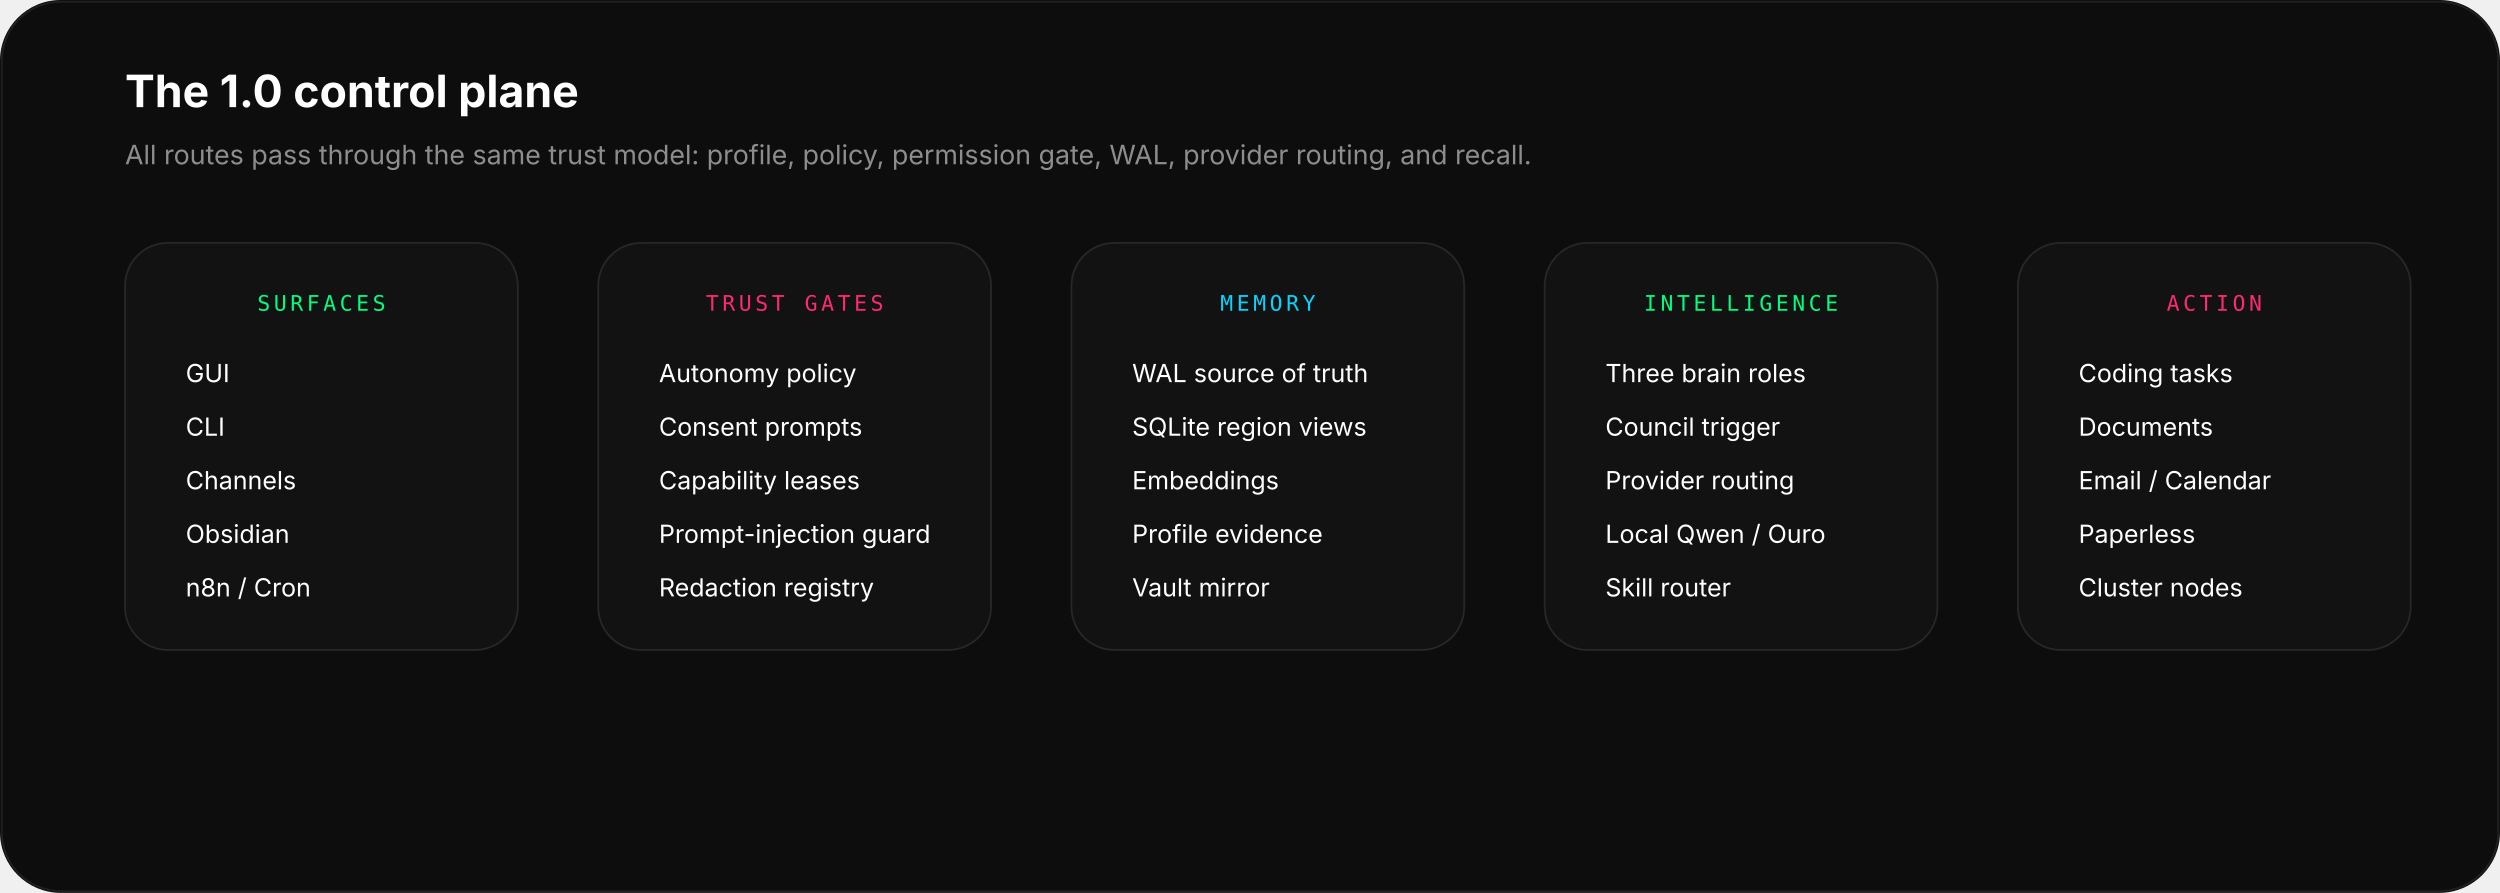
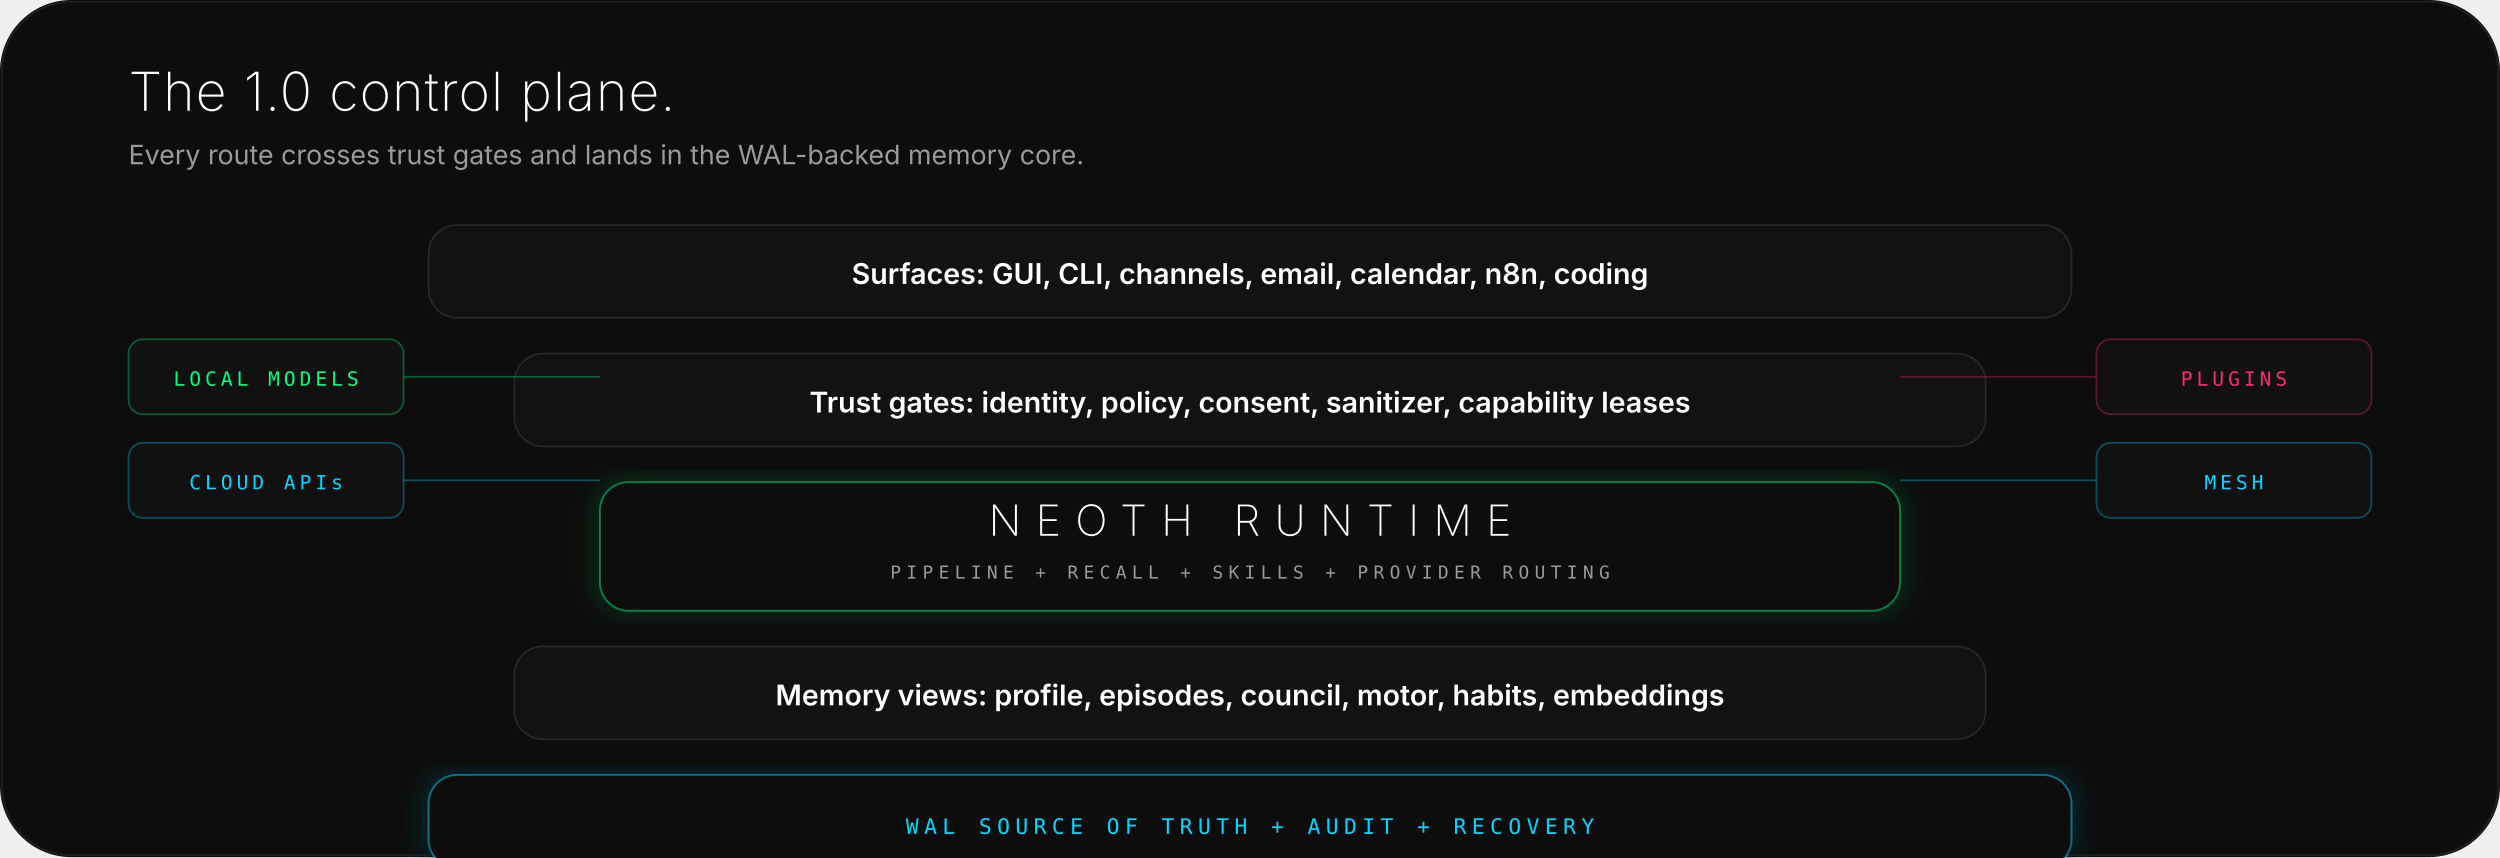
- <svg xmlns="http://www.w3.org/2000/svg" width="1400" height="500" viewBox="0 0 1400 500" fill="none" role="img" aria-labelledby="title desc">
+ <svg xmlns="http://www.w3.org/2000/svg" width="1400" height="480" viewBox="0 0 1400 480" fill="none" role="img" aria-labelledby="title desc">
  <defs>
-     <linearGradient id="bus" x1="120" y1="250" x2="1280" y2="250">
-       <stop offset="0" stop-color="#00ff80" />
-       <stop offset=".5" stop-color="#ff2a6d" />
-       <stop offset="1" stop-color="#05d5ff" />
-     </linearGradient>
    <filter id="glow">
-       <feGaussianBlur stdDeviation="8" result="b" />
+       <feGaussianBlur stdDeviation="7" result="b" />
      <feMerge>
        <feMergeNode in="b" />
        <feMergeNode in="SourceGraphic" />
      </feMerge>
    </filter>
    <style>
-       .sans{font-family:Inter,ui-sans-serif,system-ui,-apple-system,Segoe UI,sans-serif}
-       .mono{font-family:ui-monospace,SFMono-Regular,Menlo,Consolas,monospace}
+       .sans{font-family:"SF Pro Display",Inter,"Helvetica Neue",ui-sans-serif,system-ui,-apple-system,"Segoe UI",sans-serif}
+       .mono{font-family:"SF Mono",ui-monospace,SFMono-Regular,Menlo,Consolas,monospace}
+       .title{font-weight:200;letter-spacing:.02em}
      .box{fill:#121212;stroke:white;stroke-opacity:.1}
    </style>
  </defs>
-   <rect width="1400" height="500" rx="34" fill="#0d0d0d" />
-   <rect x="1" y="1" width="1398" height="498" rx="33" stroke="white" stroke-opacity=".08" />
-   <text x="70" y="60" fill="white" class="sans" font-size="25" font-weight="700">The 1.0 control plane</text>
-   <text x="70" y="92" fill="#8d8d8d" class="sans" font-size="15">All routes pass through the same trust model: profile, policy, permission gate, WAL, provider routing, and recall.</text>
-   <path d="M116 250 H1284" stroke="url(#bus)" stroke-width="4" filter="url(#glow)" />
-   <g class="sans" font-size="14">
-     <g transform="translate(70 136)">
-       <rect class="box" width="220" height="228" rx="24" />
-       <text x="110" y="38" text-anchor="middle" fill="#00ff80" class="mono" font-size="12" letter-spacing="2">SURFACES</text>
-       <text x="34" y="78" fill="white">GUI</text>
-       <text x="34" y="108" fill="white">CLI</text>
-       <text x="34" y="138" fill="white">Channels</text>
-       <text x="34" y="168" fill="white">Obsidian</text>
-       <text x="34" y="198" fill="white">n8n / Cron</text>
-     </g>
-     <g transform="translate(335 136)">
-       <rect class="box" width="220" height="228" rx="24" />
-       <text x="110" y="38" text-anchor="middle" fill="#ff2a6d" class="mono" font-size="12" letter-spacing="2">TRUST GATES</text>
-       <text x="34" y="78" fill="white">Autonomy policy</text>
-       <text x="34" y="108" fill="white">Consent prompts</text>
-       <text x="34" y="138" fill="white">Capability leases</text>
-       <text x="34" y="168" fill="white">Prompt-injection guard</text>
-       <text x="34" y="198" fill="white">Redaction registry</text>
-     </g>
-     <g transform="translate(600 136)">
-       <rect class="box" width="220" height="228" rx="24" />
-       <text x="110" y="38" text-anchor="middle" fill="#05d5ff" class="mono" font-size="12" letter-spacing="2">MEMORY</text>
-       <text x="34" y="78" fill="white">WAL source of truth</text>
-       <text x="34" y="108" fill="white">SQLite region views</text>
-       <text x="34" y="138" fill="white">Embeddings</text>
-       <text x="34" y="168" fill="white">Profile evidence</text>
-       <text x="34" y="198" fill="white">Vault mirror</text>
-     </g>
-     <g transform="translate(865 136)">
-       <rect class="box" width="220" height="228" rx="24" />
-       <text x="110" y="38" text-anchor="middle" fill="#00ff80" class="mono" font-size="12" letter-spacing="2">INTELLIGENCE</text>
-       <text x="34" y="78" fill="white">Three brain roles</text>
-       <text x="34" y="108" fill="white">Council trigger</text>
-       <text x="34" y="138" fill="white">Provider routing</text>
-       <text x="34" y="168" fill="white">Local Qwen / Ouro</text>
-       <text x="34" y="198" fill="white">Skill router</text>
-     </g>
-     <g transform="translate(1130 136)">
-       <rect class="box" width="220" height="228" rx="24" />
-       <text x="110" y="38" text-anchor="middle" fill="#ff2a6d" class="mono" font-size="12" letter-spacing="2">ACTION</text>
-       <text x="34" y="78" fill="white">Coding tasks</text>
-       <text x="34" y="108" fill="white">Documents</text>
-       <text x="34" y="138" fill="white">Email / Calendar</text>
-       <text x="34" y="168" fill="white">Paperless</text>
-       <text x="34" y="198" fill="white">Cluster nodes</text>
-     </g>
+   <rect width="1400" height="480" rx="40" fill="#0d0d0d" />
+   <rect x="1" y="1" width="1398" height="478" rx="39" stroke="white" stroke-opacity=".08" />
+   <text x="72" y="62" fill="white" class="sans title" font-size="30">The 1.0 control plane.</text>
+   <text x="72" y="92" fill="#9a9a9a" class="sans" font-size="15">Every route crosses trust gates and lands in the WAL-backed memory core.</text>
+   <g transform="translate(240 126)" class="sans">
+     <rect x="0" y="0" width="920" height="52" rx="16" class="box" stroke="#00ff80" stroke-opacity=".35" />
+     <text x="460" y="33" text-anchor="middle" fill="white" font-size="16" font-weight="600">Surfaces: GUI, CLI, channels, email, calendar, n8n, coding</text>
+     <rect x="48" y="72" width="824" height="52" rx="16" class="box" stroke="#05d5ff" stroke-opacity=".38" />
+     <text x="460" y="105" text-anchor="middle" fill="white" font-size="16" font-weight="600">Trust gates: identity, policy, consent, sanitizer, capability leases</text>
+     <rect x="96" y="144" width="728" height="72" rx="16" fill="#101010" stroke="#00ff80" stroke-opacity=".42" filter="url(#glow)" />
+     <text x="460" y="174" text-anchor="middle" fill="white" font-size="24" font-weight="200" letter-spacing="8">NEOTH RUNTIME</text>
+     <text x="460" y="198" text-anchor="middle" fill="#9a9a9a" class="mono" font-size="10" letter-spacing="3">PIPELINE + RECALL + SKILLS + PROVIDER ROUTING</text>
+     <rect x="48" y="236" width="824" height="52" rx="16" class="box" stroke="#ff2a6d" stroke-opacity=".38" />
+     <text x="460" y="269" text-anchor="middle" fill="white" font-size="16" font-weight="600">Memory views: profile, episodes, council, motor, habits, embeddings</text>
+     <rect x="0" y="308" width="920" height="52" rx="16" fill="#101010" stroke="#05d5ff" stroke-opacity=".45" filter="url(#glow)" />
+     <text x="460" y="341" text-anchor="middle" fill="#05d5ff" class="mono" font-size="12" letter-spacing="3">WAL SOURCE OF TRUTH + AUDIT + RECOVERY</text>
  </g>
+   <g class="mono" font-size="11" letter-spacing="2.2">
+     <rect x="72" y="190" width="154" height="42" rx="8" fill="#111" stroke="#00ff80" stroke-opacity=".32" />
+     <text x="149" y="216" text-anchor="middle" fill="#00ff80">LOCAL MODELS</text>
+     <rect x="72" y="248" width="154" height="42" rx="8" fill="#111" stroke="#05d5ff" stroke-opacity=".32" />
+     <text x="149" y="274" text-anchor="middle" fill="#05d5ff">CLOUD APIs</text>
+     <rect x="1174" y="190" width="154" height="42" rx="8" fill="#111" stroke="#ff2a6d" stroke-opacity=".32" />
+     <text x="1251" y="216" text-anchor="middle" fill="#ff2a6d">PLUGINS</text>
+     <rect x="1174" y="248" width="154" height="42" rx="8" fill="#111" stroke="#05d5ff" stroke-opacity=".32" />
+     <text x="1251" y="274" text-anchor="middle" fill="#05d5ff">MESH</text>
+   </g>
+   <path d="M226 211 H336" stroke="#00ff80" stroke-opacity=".32" />
+   <path d="M226 269 H336" stroke="#05d5ff" stroke-opacity=".32" />
+   <path d="M1064 211 H1174" stroke="#ff2a6d" stroke-opacity=".32" />
+   <path d="M1064 269 H1174" stroke="#05d5ff" stroke-opacity=".32" />
</svg>
